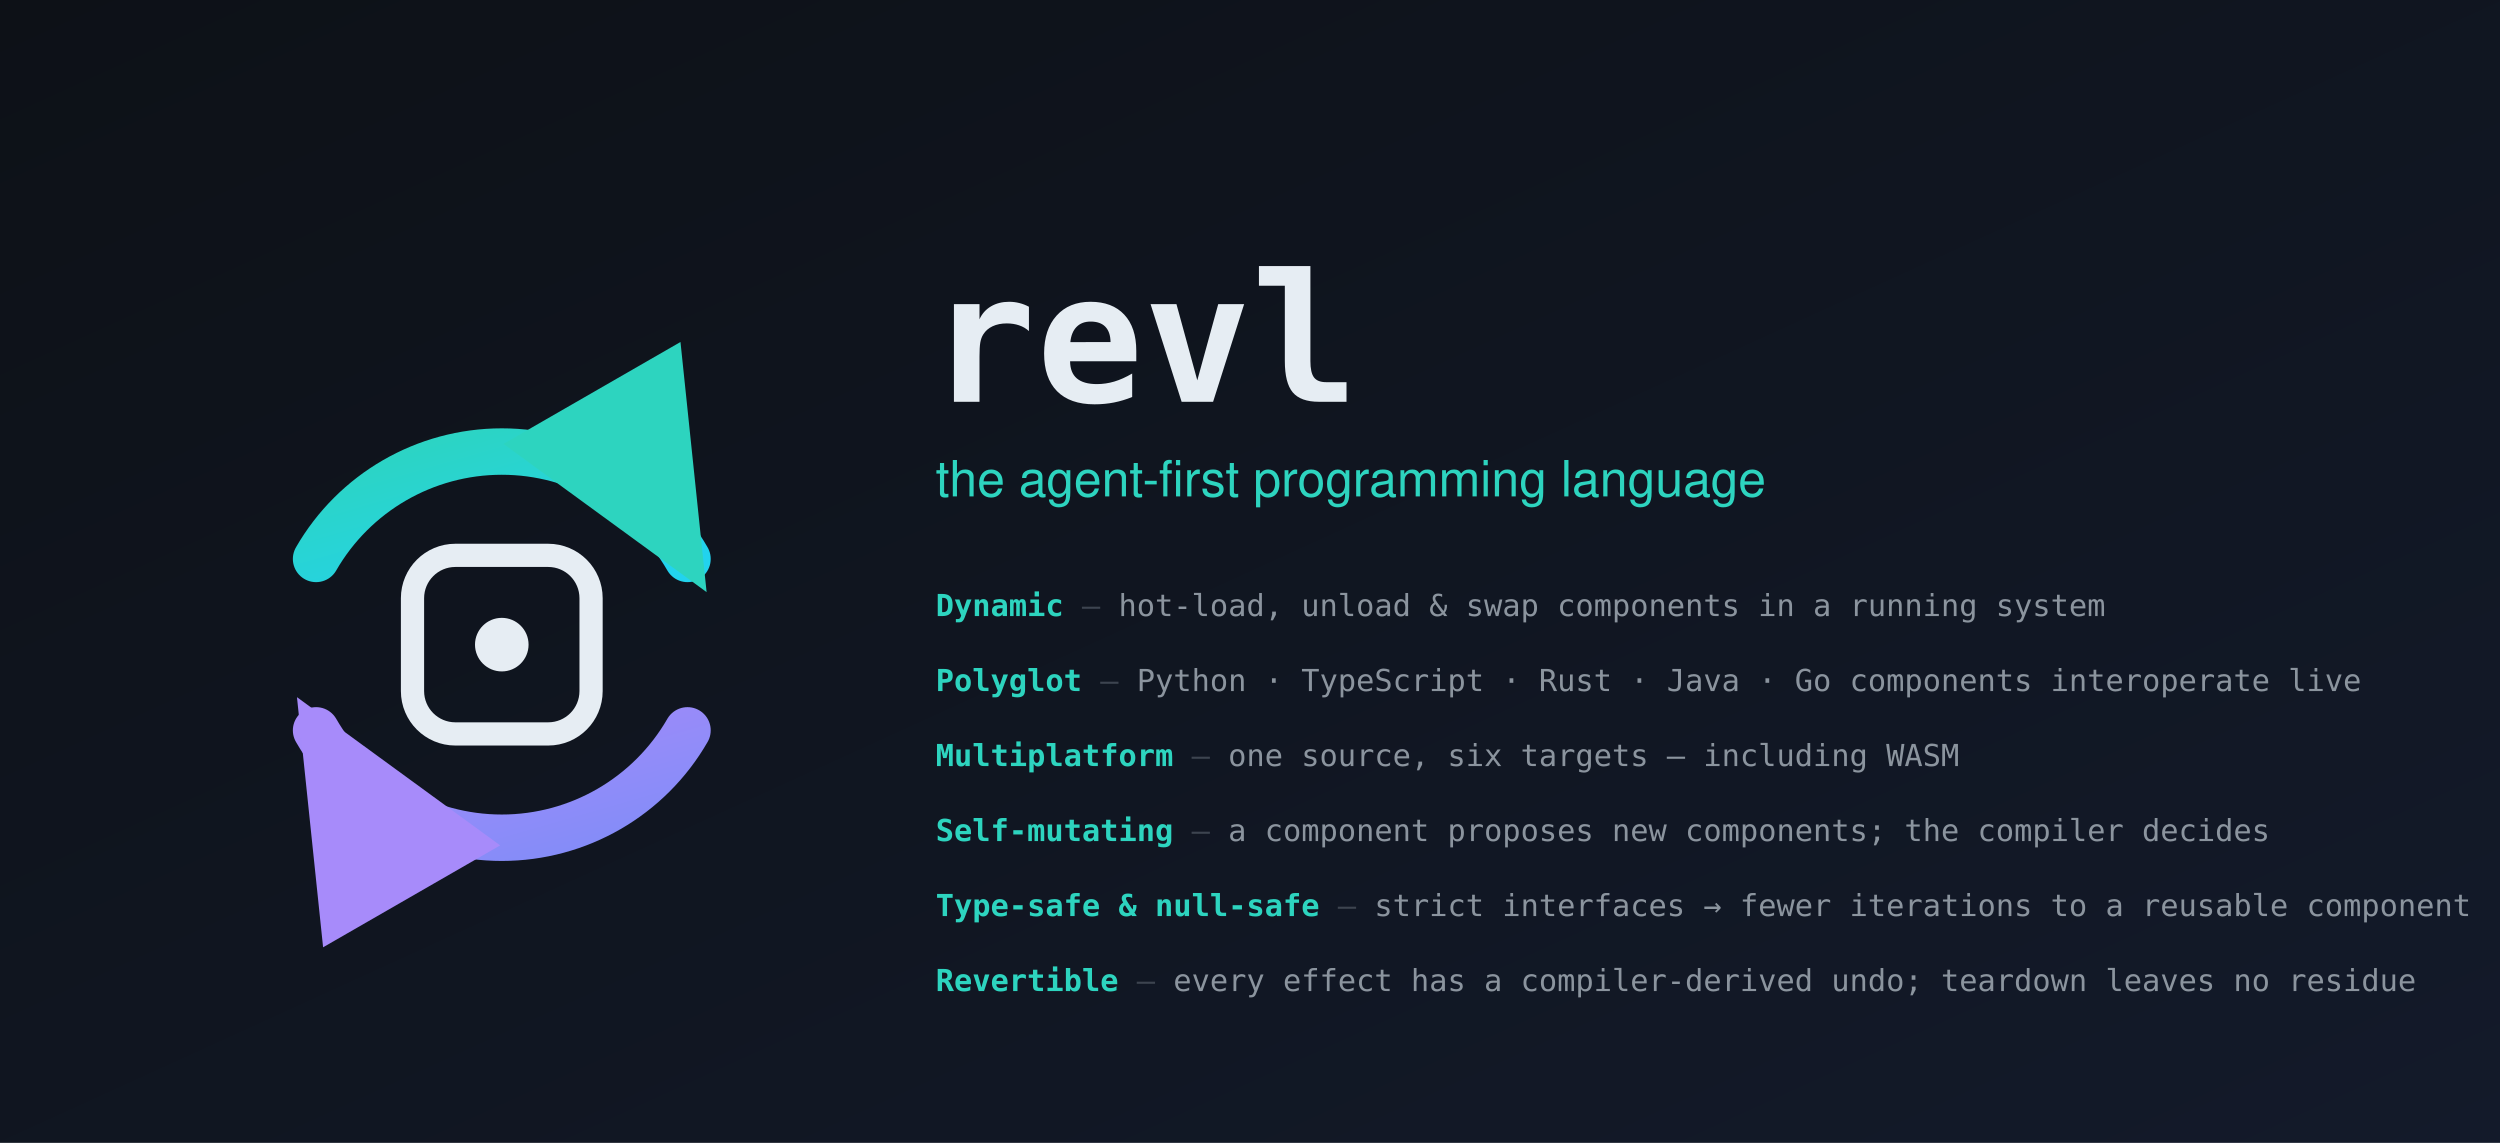
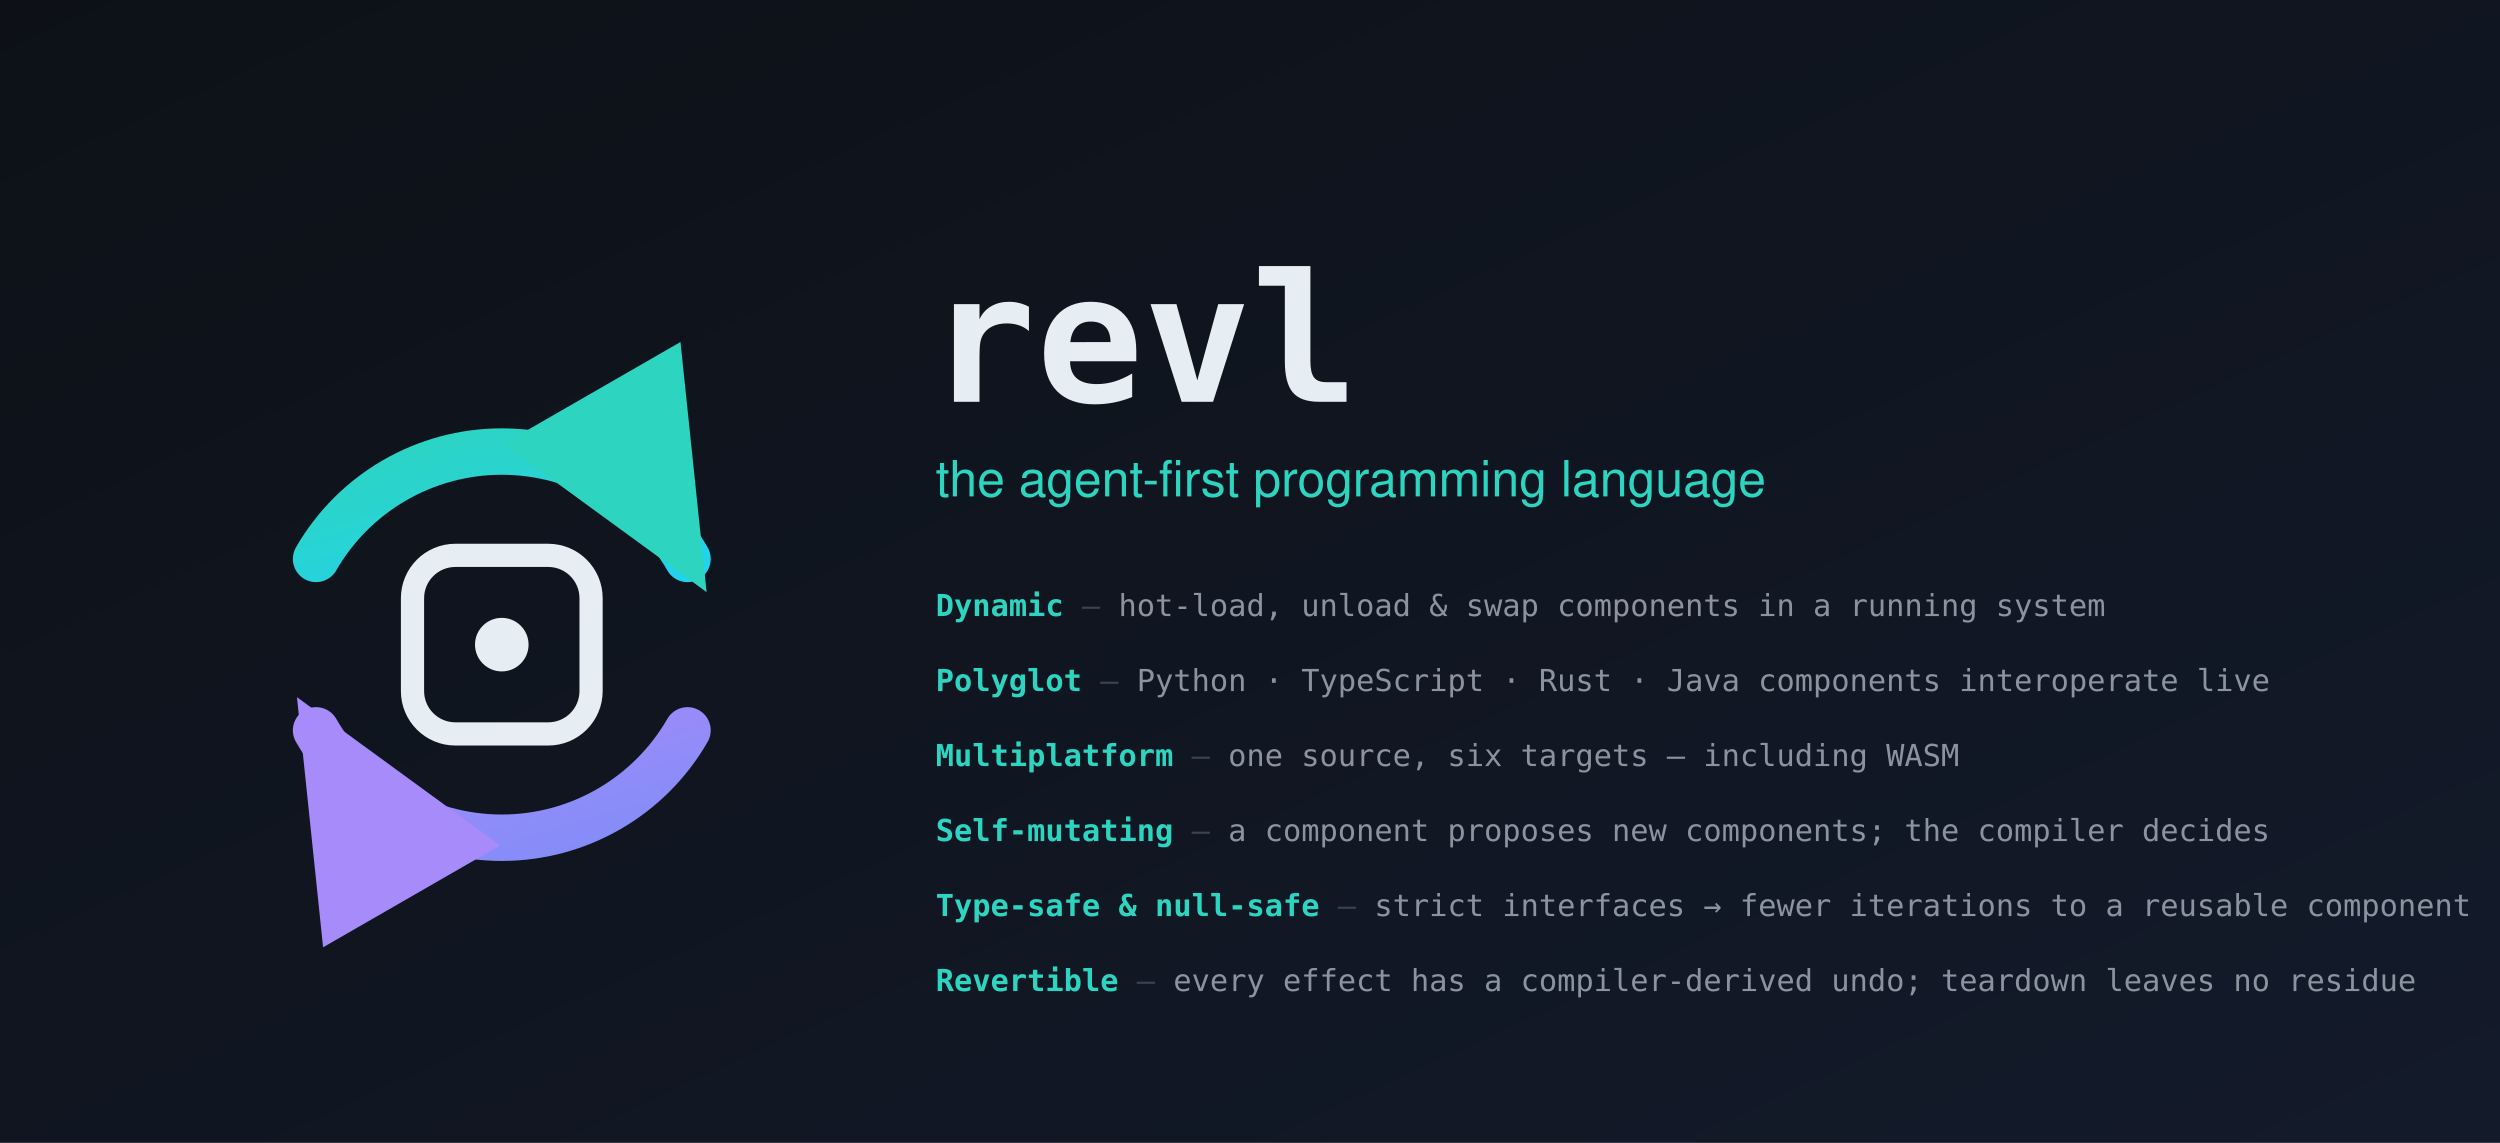
<svg xmlns="http://www.w3.org/2000/svg" viewBox="0 0 1400 640" width="1400" height="640">
  <defs>
    <linearGradient id="bg" x1="0" y1="0" x2="1" y2="1">
      <stop offset="0" stop-color="#0d1117" />
      <stop offset="1" stop-color="#131a2a" />
    </linearGradient>
    <linearGradient id="teal" x1="0" y1="0" x2="1" y2="1">
      <stop offset="0" stop-color="#2dd4bf" />
      <stop offset="1" stop-color="#22d3ee" />
    </linearGradient>
    <linearGradient id="violet" x1="0" y1="0" x2="1" y2="1">
      <stop offset="0" stop-color="#a78bfa" />
      <stop offset="1" stop-color="#818cf8" />
    </linearGradient>
    <marker id="ah-teal" viewBox="0 0 10 10" refX="7.5" refY="5" markerWidth="5.5" markerHeight="5.5" orient="auto-start-reverse">
      <path d="M 0 1 L 9 5 L 0 9 z" fill="#2dd4bf" />
    </marker>
    <marker id="ah-violet" viewBox="0 0 10 10" refX="7.5" refY="5" markerWidth="5.5" markerHeight="5.5" orient="auto-start-reverse">
      <path d="M 0 1 L 9 5 L 0 9 z" fill="#a78bfa" />
    </marker>
  </defs>
  <rect width="1400" height="640" fill="url(#bg)" />
  <g transform="translate(115, 195)">
    <path d="M 62 118 A 120 120 0 0 1 270 118" fill="none" stroke="url(#teal)" stroke-width="26" stroke-linecap="round" marker-end="url(#ah-teal)" />
    <path d="M 270 214 A 120 120 0 0 1 62 214" fill="none" stroke="url(#violet)" stroke-width="26" stroke-linecap="round" marker-end="url(#ah-violet)" />
    <rect x="116" y="116" width="100" height="100" rx="24" fill="none" stroke="#e6edf3" stroke-width="13" />
    <circle cx="166" cy="166" r="15" fill="#e6edf3" />
  </g>
  <text x="520" y="225" font-family="ui-monospace, SFMono-Regular, Menlo, monospace" font-size="100" font-weight="700" fill="#e6edf3">revl</text>
  <text x="524" y="278" font-family="ui-sans-serif, -apple-system, Helvetica, Arial, sans-serif" font-size="28" fill="#2dd4bf">the agent-first programming language</text>
  <g font-family="ui-monospace, SFMono-Regular, Menlo, monospace" font-size="17">
    <text x="524" y="345">
      <tspan font-weight="700" fill="#2dd4bf">Dynamic</tspan>
      <tspan fill="#3d4450"> — </tspan>
      <tspan fill="#8b949e">hot-load, unload &amp; swap components in a running system</tspan>
    </text>
    <text x="524" y="387">
      <tspan font-weight="700" fill="#2dd4bf">Polyglot</tspan>
      <tspan fill="#3d4450"> — </tspan>
-       <tspan fill="#8b949e">Python · TypeScript · Rust · Java · Go components interoperate live</tspan>
+       <tspan fill="#8b949e">Python · TypeScript · Rust · Java components interoperate live</tspan>
    </text>
    <text x="524" y="429">
      <tspan font-weight="700" fill="#2dd4bf">Multiplatform</tspan>
      <tspan fill="#3d4450"> — </tspan>
      <tspan fill="#8b949e">one source, six targets — including WASM</tspan>
    </text>
    <text x="524" y="471">
      <tspan font-weight="700" fill="#2dd4bf">Self-mutating</tspan>
      <tspan fill="#3d4450"> — </tspan>
      <tspan fill="#8b949e">a component proposes new components; the compiler decides</tspan>
    </text>
    <text x="524" y="513">
      <tspan font-weight="700" fill="#2dd4bf">Type-safe &amp; null-safe</tspan>
      <tspan fill="#3d4450"> — </tspan>
      <tspan fill="#8b949e">strict interfaces → fewer iterations to a reusable component</tspan>
    </text>
    <text x="524" y="555">
      <tspan font-weight="700" fill="#2dd4bf">Revertible</tspan>
      <tspan fill="#3d4450"> — </tspan>
      <tspan fill="#8b949e">every effect has a compiler-derived undo; teardown leaves no residue</tspan>
    </text>
  </g>
</svg>
